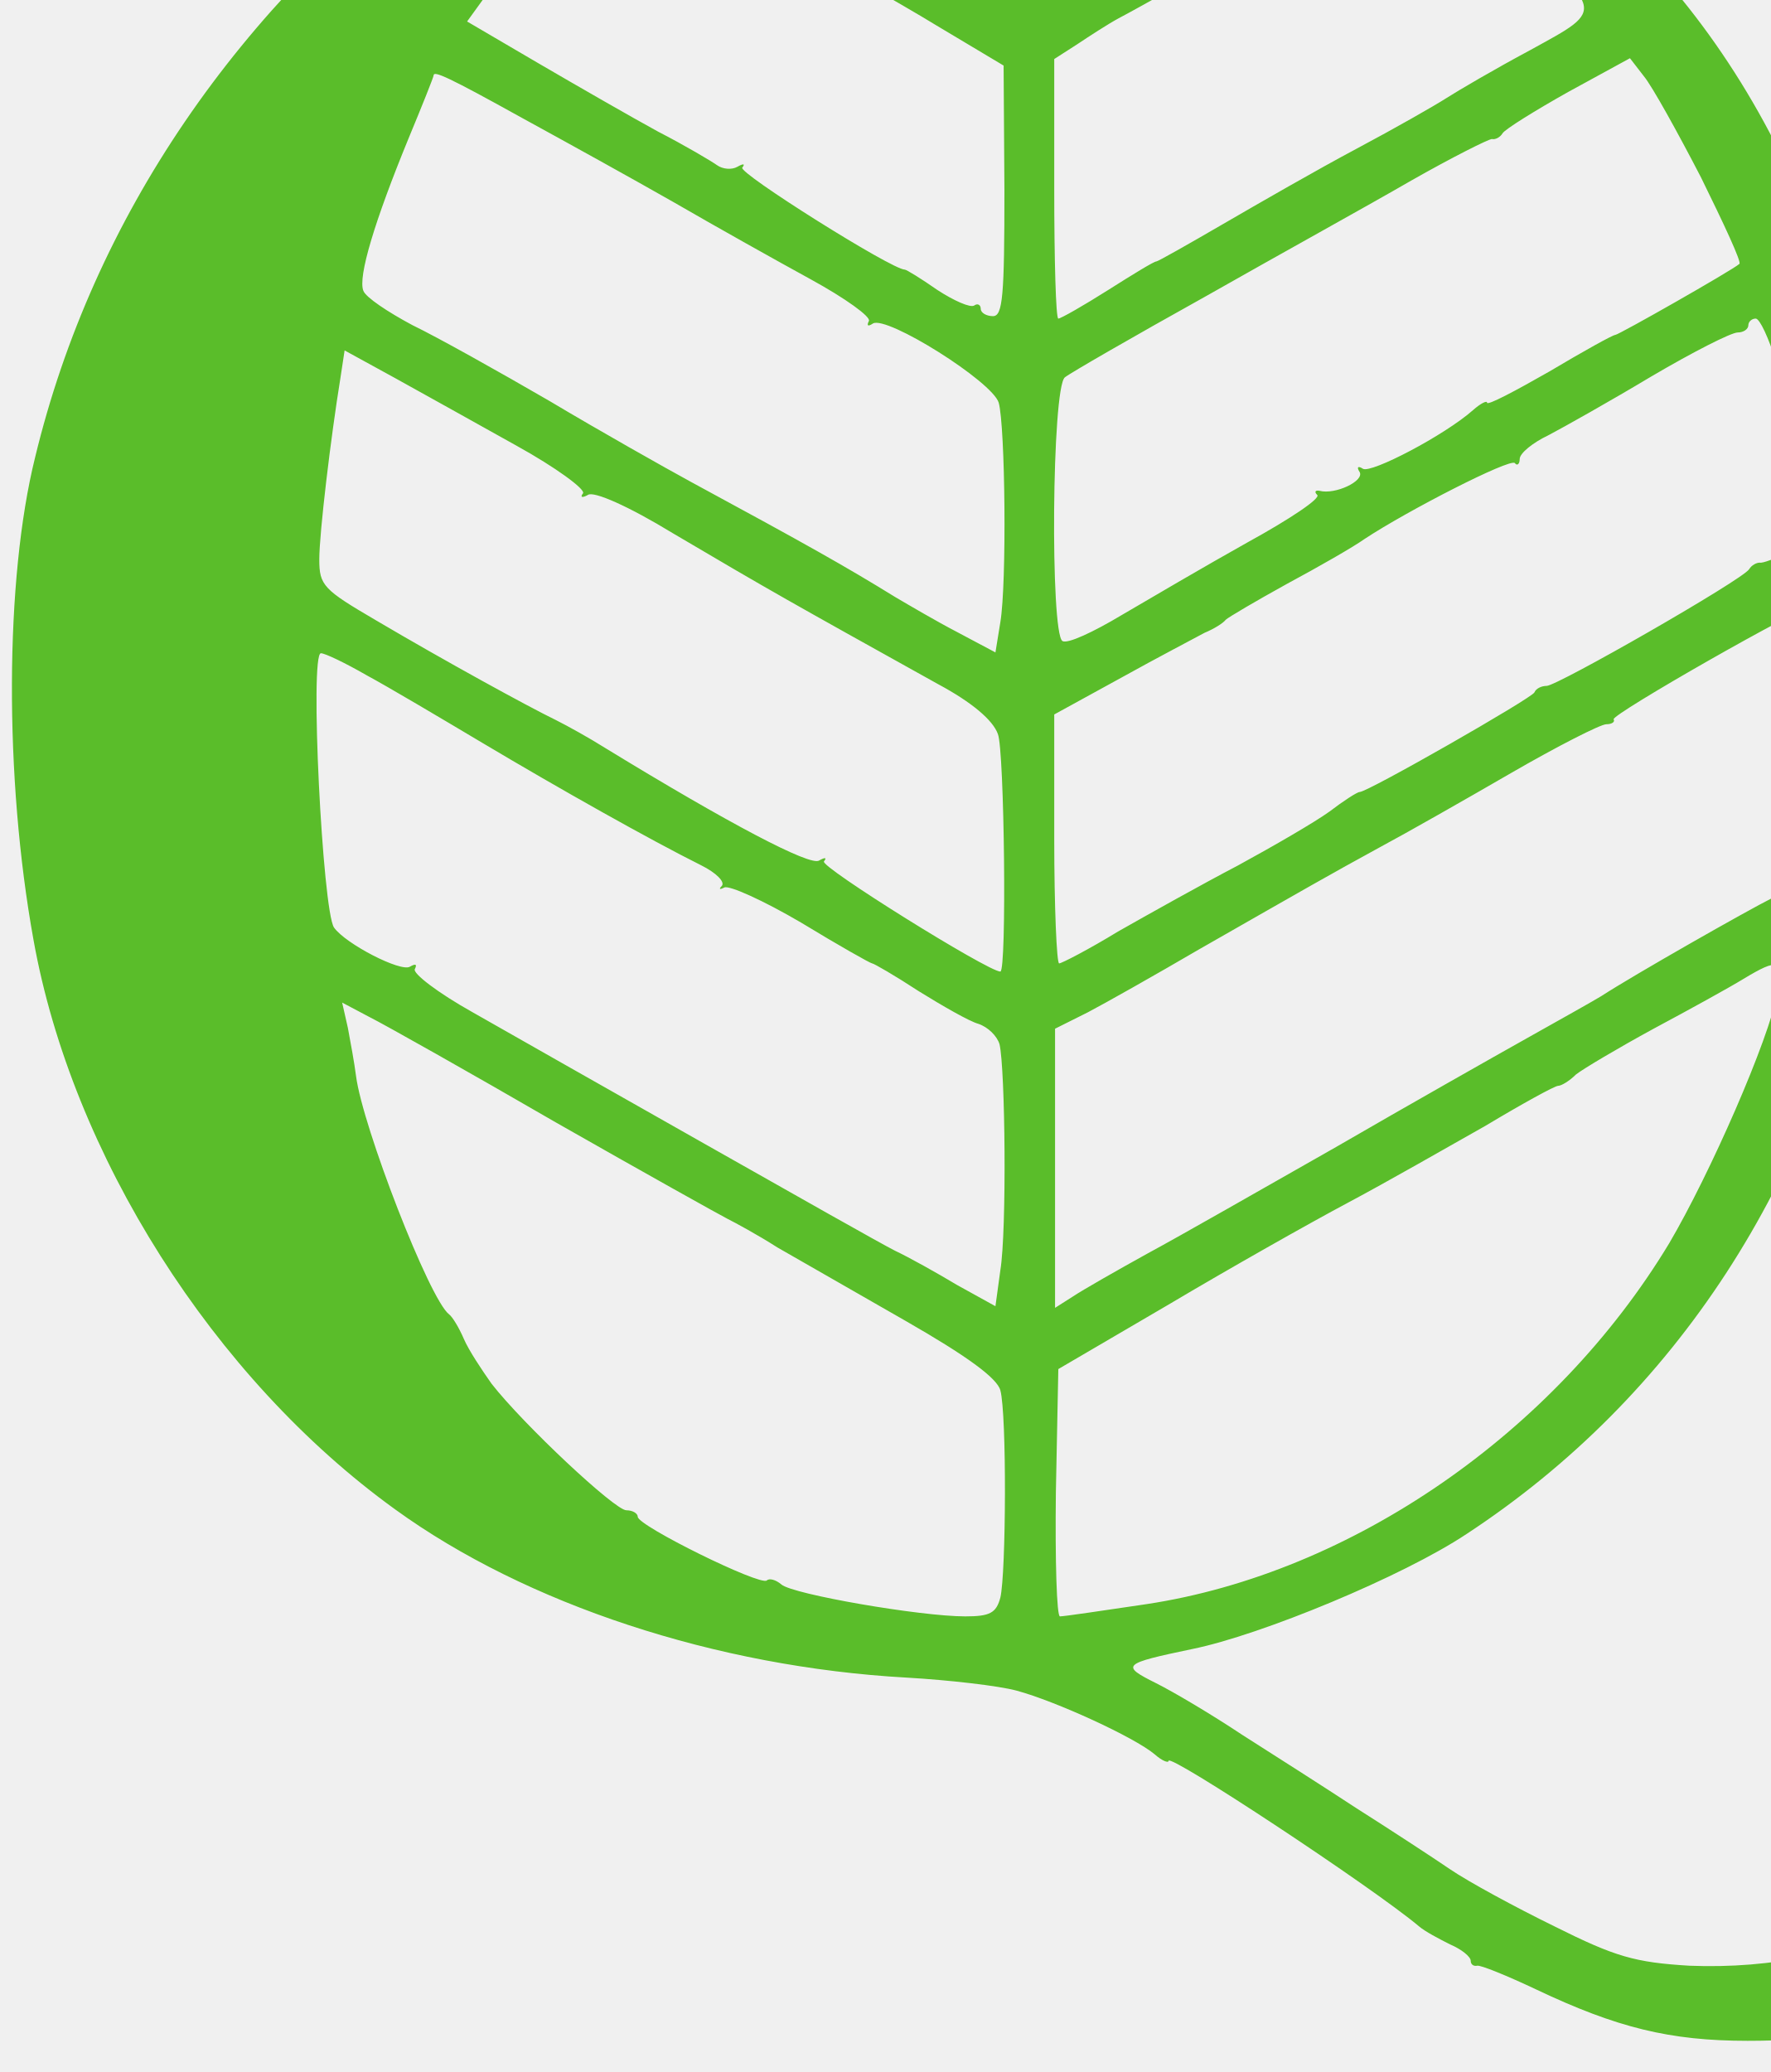
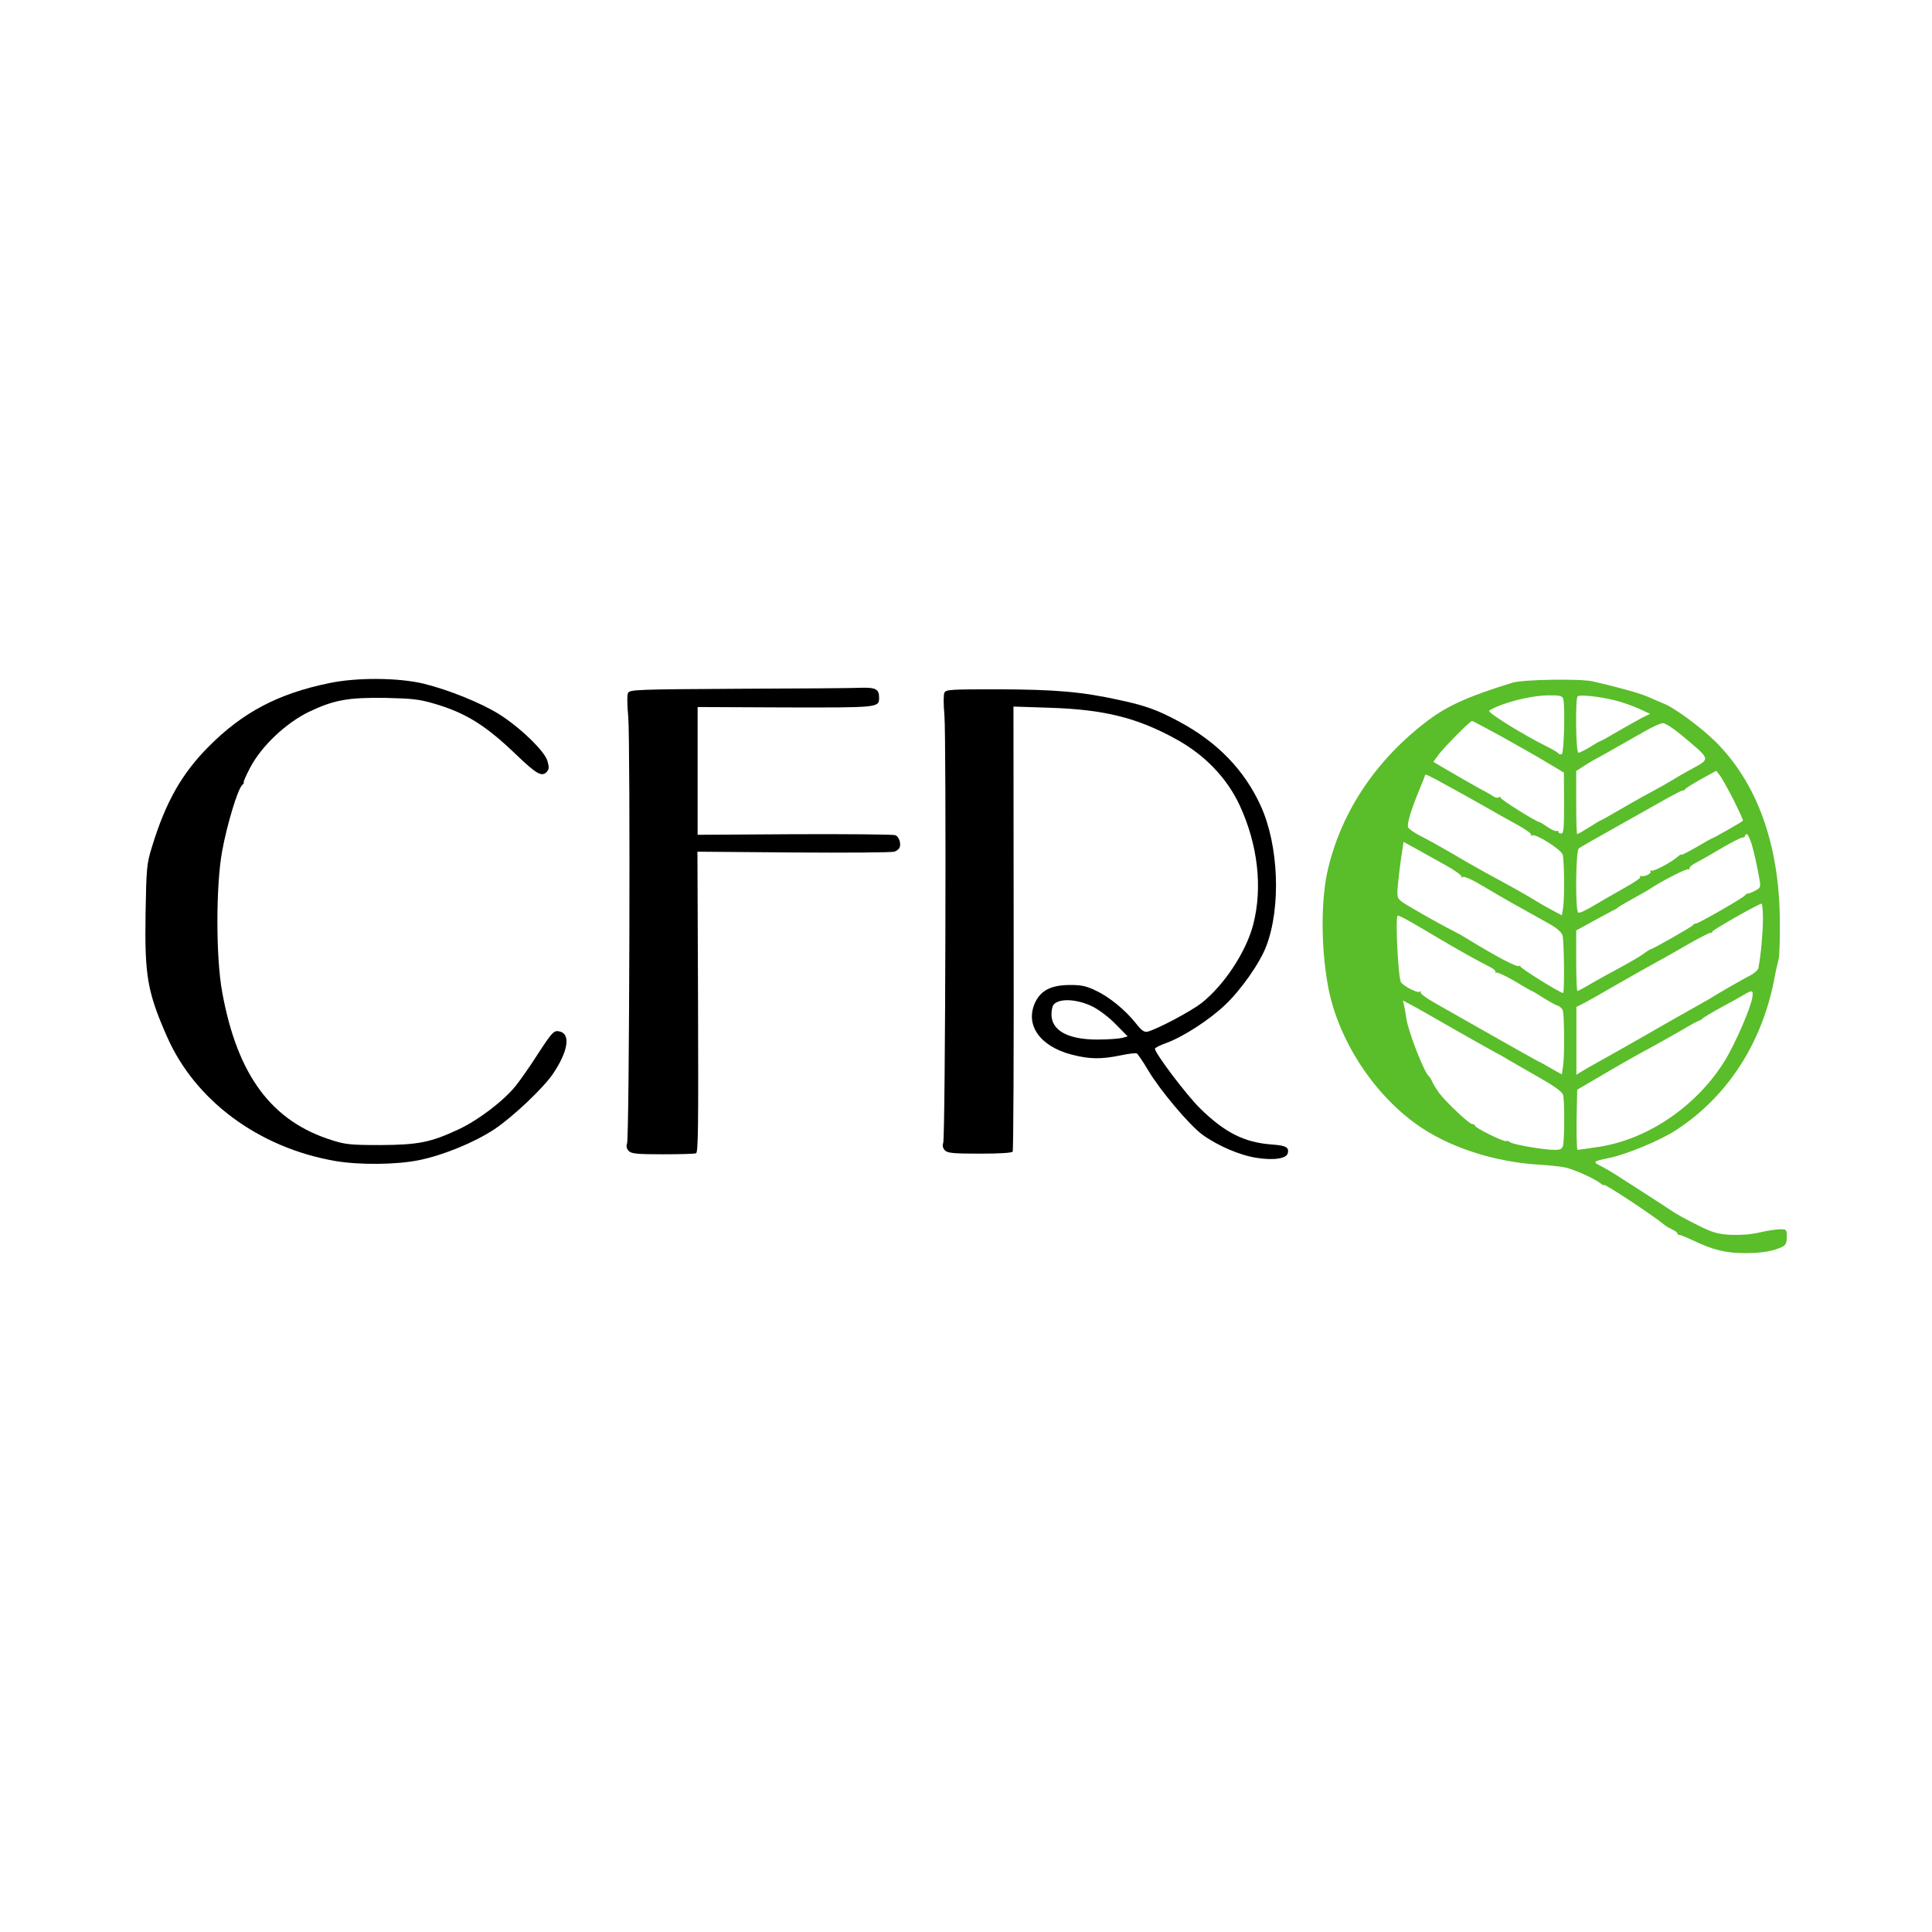
- <svg xmlns="http://www.w3.org/2000/svg" viewBox="1472 98 540 632" role="img" aria-label="CFRQ">
-   <path fill="#5abd2a" fill-rule="evenodd" transform="matrix(1 0 0 -1 1478 720)" d="M235.877 714.782C182.32 698.351 155.417 686.4 131.254 668.475 66.736 620.425 22.396 555.695 4.71 482.5-4.507 445.404-4.756 384.907 4.211 335.363 15.919 269.886 59.014 201.67 114.564 161.587 154.42 132.707 212.461 113.537 270.502 110.301 283.456 109.554 298.651 107.811 304.131 106.317 316.088 103.08 340.002 92.126 346.229 86.898 348.471 84.906 350.464 84.16 350.464 84.906 350.464 87.396 412.74 46.317 426.938 34.367 428.682 32.873 432.917 30.632 436.404 28.89 439.892 27.396 442.632 25.155 442.632 23.911 442.632 22.915 443.379 22.168 444.625 22.417 445.621 22.666 453.593 19.429 462.56 15.197 487.221 3.496 503.413-0.488 527.078-0.488 548.252-0.488 563.198 2.002 574.158 7.479 578.393 9.72 579.639 12.458 579.639 19.927 579.639 29.139 579.389 29.388 571.169 29.388 566.436 29.388 554.977 27.645 545.511 25.404 534.551 22.915 521.847 21.919 509.392 22.417 492.702 23.413 486.723 25.155 468.29 34.367 456.084 40.342 441.885 48.06 436.404 51.794 430.924 55.529 417.971 63.993 407.758 70.467 397.544 77.188 381.851 87.147 372.883 92.873 363.916 98.848 352.208 105.819 346.727 108.558 335.767 114.035 336.265 114.533 357.688 119.014 378.613 123.247 421.956 141.172 441.386 154.118 505.157 195.944 548.003 261.919 563.696 341.836 565.689 352.79 568.429 364.492 569.425 368.226 570.422 371.711 571.169 393.371 570.92 416.773 570.172 511.878 542.522 588.558 490.709 640.342 471.777 659.014 438.397 683.662 424.447 688.89 420.711 690.383 412.74 693.869 406.512 696.608 396.797 701.089 371.389 708.309 336.763 716.276 321.568 720.01 249.079 718.765 235.877 714.782ZM299.149 694.865C301.889 688.143 300.394 627.147 297.654 625.404 296.16 624.408 294.416 624.657 293.42 625.902 292.672 627.147 286.445 630.882 279.47 634.367 248.332 649.803 203.493 677.686 206.483 679.678 221.18 689.139 257.05 698.351 279.719 698.848 294.416 699.097 297.903 698.351 299.149 694.865ZM363.916 692.624C372.136 690.633 385.339 686.151 393.559 682.417L408.256 675.695 398.541 670.964C393.31 668.226 379.858 660.508 368.399 654.035 357.19 647.313 347.226 641.836 346.727 641.836 345.98 641.836 340.002 638.599 333.525 634.367 326.799 630.384 320.074 626.898 318.33 626.898 315.092 626.898 314.344 694.367 317.333 697.604 319.824 700.093 344.984 697.355 363.916 692.624ZM223.173 646.566C243.101 635.363 268.758 620.923 279.719 614.201L300.145 602.002 300.394 563.911C300.394 531.794 299.896 525.57 296.907 525.57 294.914 525.57 293.17 526.566 293.17 527.811 293.17 529.056 292.174 529.554 291.178 528.807 289.932 528.06 284.95 530.301 279.968 533.537 274.986 537.023 270.502 539.761 270.004 539.761 266.018 539.761 218.938 569.388 220.433 570.881 221.429 572.126 220.682 572.126 218.938 571.13 217.194 570.135 214.454 570.384 212.71 571.628 210.967 572.873 202.995 577.604 194.775 581.836 186.555 586.317 170.114 595.778 158.157 602.749L136.485 615.446 142.962 624.408C150.435 634.367 182.569 666.732 185.06 666.732 186.056 666.732 202.995 657.521 223.173 646.566ZM447.863 648.807C484.73 617.935 484.232 619.678 460.817 606.732 450.105 601.006 438.646 594.284 435.159 592.043 431.672 589.803 419.465 582.832 407.758 576.608 396.05 570.384 377.866 559.927 367.154 553.703 356.443 547.479 347.226 542.251 346.727 542.251 345.98 542.251 339.504 538.267 332.031 533.537 324.557 528.807 317.583 524.823 316.835 524.823 316.088 524.823 315.59 542.5 315.59 564.408L315.59 603.994 322.565 608.475C326.301 610.965 332.031 614.699 335.269 616.442 340.998 619.429 363.168 631.877 401.53 653.786 411.245 659.263 421.209 663.994 424.198 663.994 427.188 664.243 437.401 657.521 447.863 648.807ZM512.879 567.894C519.854 553.703 525.334 542.002 524.587 541.504 522.345 539.512 487.72 519.844 486.723 519.844 485.976 519.844 477.008 514.865 466.546 508.641 456.084 502.666 447.614 498.184 447.614 499.18 447.614 499.927 445.621 498.931 443.379 496.94 434.661 489.222 412.242 477.521 409.751 479.014 408.256 480.01 407.758 479.512 408.754 478.018 410.249 475.28 401.281 471.048 396.548 472.292 395.302 472.541 394.804 472.043 395.801 471.048 397.046 470.052 387.331 463.579 374.627 456.608 362.172 449.637 344.735 439.429 336.265 434.45 327.546 429.222 319.575 425.487 318.081 426.483 314.344 428.973 314.842 503.662 318.828 506.898 320.323 508.143 339.753 519.346 361.674 531.546 383.595 543.993 411.992 559.678 424.447 566.898 437.152 574.118 448.112 579.595 449.109 579.595 450.105 579.346 451.6 580.093 452.347 581.338 453.094 582.583 462.311 588.309 472.524 594.035L491.207 604.242 495.442 598.765C497.933 595.778 505.655 581.836 512.879 567.894ZM153.175 586.068C166.377 578.848 187.551 567.147 199.757 560.176 212.212 552.956 230.895 542.5 241.357 536.774 251.819 531.047 259.791 525.321 259.044 524.077 258.296 522.583 258.794 522.334 260.289 523.33 264.524 525.819 296.658 505.653 298.651 499.18 300.643 491.96 301.142 444.16 299.149 432.209L297.654 422.998 285.947 429.222C279.719 432.458 271.249 437.438 267.015 439.927 252.068 449.139 240.61 455.612 204.739 475.031 196.519 479.512 177.089 490.467 161.644 499.678 146.2 508.641 127.517 519.097 119.795 522.832 112.322 526.815 105.596 531.297 104.849 533.288 103.105 537.52 108.336 554.699 118.55 579.595 122.784 589.803 126.272 598.516 126.272 599.014 126.272 600.508 130.755 598.516 153.175 586.068ZM535.796 511.628C539.284 499.429 542.522 484.491 545.76 465.819 547.006 458.599 546.259 457.106 539.782 453.869 535.796 451.629 531.562 450.134 530.814 450.384 529.818 450.384 528.323 449.637 527.576 448.392 525.583 445.156 469.037 412.79 465.799 412.79 464.304 412.79 462.56 412.043 462.062 410.799 461.315 409.056 411.245 380.425 408.754 380.425 408.007 380.425 403.772 377.686 399.537 374.45 395.053 371.213 382.598 363.993 371.638 358.019 360.677 352.292 344.236 343.081 335.02 337.852 326.052 332.375 317.832 328.143 317.084 328.143 316.337 328.143 315.59 345.321 315.59 366.234L315.59 404.077 336.016 415.28C347.226 421.504 358.685 427.479 361.425 428.973 364.414 430.218 367.154 431.96 367.901 432.956 368.649 433.703 377.118 438.683 386.584 443.911 396.299 449.139 406.761 455.114 410.249 457.603 423.451 466.317 454.589 482.251 456.084 480.757 456.831 479.761 457.578 480.508 457.578 482.002 457.578 483.745 461.564 486.981 466.297 489.222 471.03 491.711 485.229 499.678 497.684 507.147 510.388 514.616 522.096 520.591 524.089 520.591 525.832 520.591 527.327 521.587 527.327 522.832 527.327 523.828 528.323 524.823 529.569 524.823 530.814 524.823 533.554 518.848 535.796 511.628ZM151.68 485.985C163.388 479.512 172.605 472.79 171.858 471.545 170.861 470.301 171.608 470.052 173.352 471.048 175.096 472.292 185.807 467.562 199.259 459.346 229.649 441.421 234.133 438.931 280.217 413.288 290.43 407.811 296.907 402.334 298.402 398.101 300.394 393.122 301.142 325.653 299.149 325.653 295.412 325.653 243.848 357.77 245.343 359.263 246.339 360.508 245.592 360.508 243.848 359.512 241.108 357.77 216.447 370.716 178.583 393.869 173.85 396.857 167.125 400.591 163.637 402.334 154.918 406.566 129.51 420.508 108.834 432.707 92.643 442.168 91.397 443.413 91.397 451.379 91.397 459.346 94.885 488.475 97.874 506.898L99.12 515.114 114.564 506.649C123.033 501.919 139.723 492.707 151.68 485.985ZM549.746 417.272C549.497 399.346 547.006 371.711 544.017 357.023 543.518 354.533 539.284 350.55 534.551 348.06 527.078 344.325 492.452 324.657 482.489 318.184 480.496 316.94 470.282 311.213 460.069 305.487 449.856 299.761 423.451 284.823 401.53 272.126 379.609 259.678 353.952 244.989 344.236 239.761 334.771 234.533 324.308 228.558 321.319 226.566L315.839 223.081 315.839 265.653 315.839 308.226 325.803 313.205C331.034 315.944 346.478 324.657 359.681 332.375 392.811 351.297 399.288 355.031 415.231 363.744 422.704 367.728 440.639 377.935 454.838 386.151 469.037 394.367 482.239 401.089 483.983 401.089 485.727 401.089 486.723 401.836 486.225 402.583 485.478 404.077 544.017 437.438 548.003 437.687 548.999 437.687 549.746 428.475 549.746 417.272ZM105.845 416.027C112.322 412.541 128.264 403.081 141.218 395.363 164.634 381.421 192.035 365.985 207.977 358.019 212.461 355.778 215.201 353.039 214.205 351.794 213.209 350.798 213.458 350.55 214.952 351.297 216.447 352.043 226.909 347.313 238.368 340.591 249.827 333.62 259.542 328.143 260.04 328.143 260.538 328.143 267.015 324.409 274.239 319.678 281.462 315.197 289.683 310.467 292.423 309.72 295.412 308.724 298.152 305.985 298.9 303.495 300.643 296.027 301.142 246.732 299.149 234.533L297.654 223.579 285.947 230.052C279.719 233.786 271.249 238.516 267.015 240.508 263.029 242.5 236.624 257.438 208.475 273.371 180.327 289.305 148.691 307.23 138.229 313.205 127.517 319.18 119.795 325.155 120.542 326.4 121.29 327.894 120.792 328.143 119.048 327.147 116.308 325.404 99.369 334.118 95.881 339.097 92.394 344.325 88.408 422.749 91.895 422.749 93.141 422.749 99.369 419.761 105.845 416.027ZM536.295 319.429C533.554 304.74 515.619 263.911 503.164 242.749 468.29 184.989 406.263 142.168 343.738 132.707 330.287 130.716 318.579 128.973 317.333 128.973 316.337 128.973 315.839 145.902 316.088 166.815L316.835 204.408 350.464 224.077C368.898 235.031 393.559 248.973 405.267 255.197 416.974 261.421 435.657 272.126 447.116 278.599 458.326 285.321 468.29 290.798 469.286 290.798 470.282 290.798 472.773 292.292 474.766 294.284 477.008 296.027 487.47 302.251 498.431 308.226 509.142 313.952 521.349 320.674 525.832 323.413 536.544 329.886 538.038 329.388 536.295 319.429ZM163.637 279.595C190.291 264.408 213.956 251.214 215.949 250.218 217.942 249.222 224.916 245.487 231.144 241.504 237.621 237.769 255.058 227.811 270.253 219.097 288.936 208.392 298.152 201.67 299.149 197.935 301.142 190.716 300.893 141.919 299.149 134.699 297.903 129.968 295.911 128.973 288.438 128.973 274.737 128.973 235.877 135.695 232.389 138.682 230.646 140.176 228.653 140.674 227.905 139.927 225.913 138.184 188.547 156.608 188.547 159.346 188.547 160.342 187.053 161.338 185.06 161.338 181.572 161.338 153.673 187.479 143.958 199.927 140.969 204.159 136.983 210.135 135.488 213.62 133.994 217.106 132.001 220.342 131.005 221.089 125.026 225.57 104.6 278.35 102.607 293.786 102.109 297.769 100.863 304.491 100.116 308.475L98.372 316.193 106.842 311.711C111.325 309.471 136.983 295.031 163.637 279.595Z" />
+ <svg xmlns="http://www.w3.org/2000/svg" viewBox="-181.7 -850.7 2422.4 2422.4" role="img" aria-label="CFRQ">
+   <rect x="-181.7" y="-850.7" width="2422.4" height="2422.4" fill="#ffffff" />
+   <g transform="translate(1 0)">
+     <path d="M229.613 602.086C165.738 588.88 121.574 565.457 79.157 522.847 44.974 488.46 25.013 453.076 7.796 396.761 1.309 375.581 0.81 371.095-0.188 313.036-1.436 235.291 2.058 214.858 26.759 158.793 61.941 78.805 141.535 19.749 237.348 3.054 268.038-2.179 314.447-1.68 342.642 4.051 373.332 10.28 412.505 26.477 436.957 42.674 459.912 57.874 498.337 94.255 510.564 112.196 529.277 139.855 533.02 161.783 519.546 165.271 511.811 167.265 510.314 165.77 490.353 135.12 481.62 121.415 469.644 104.471 464.154 97.494 448.934 78.556 417.745 54.635 392.295 42.674 357.114 26.228 341.644 23.238 293.737 22.989 257.309 22.989 250.322 23.736 233.854 28.969 157.753 52.641 114.837 110.451 95.874 214.858 87.89 258.216 87.89 348.42 95.874 391.777 101.863 424.42 115.086 468.525 120.825 474.256 122.822 476.25 123.82 477.745 122.822 477.745 122.073 477.745 125.566 485.968 130.806 495.935 145.028 523.096 175.219 551.752 204.661 566.204 236.1 581.155 254.065 584.395 301.223 583.647 334.158 582.899 343.141 581.903 361.854 576.421 401.527 564.709 425.979 549.509 464.653 512.381 490.353 487.712 497.09 483.974 503.328 491.45 505.823 494.44 505.823 497.43 503.577 504.906 500.084 517.115 468.396 547.516 442.696 563.463 420.24 577.417 380.817 593.365 349.129 601.339 317.441 609.063 264.794 609.562 229.613 602.086Z" fill-rule="evenodd" transform="matrix(1 0 0 -1 0 608)" />
+     <path d="M235.877 714.782C182.32 698.351 155.417 686.4 131.254 668.475 66.736 620.425 22.396 555.695 4.71 482.5-4.507 445.404-4.756 384.907 4.211 335.363 15.919 269.886 59.014 201.67 114.564 161.587 154.42 132.707 212.461 113.537 270.502 110.301 283.456 109.554 298.651 107.811 304.131 106.317 316.088 103.08 340.002 92.126 346.229 86.898 348.471 84.906 350.464 84.16 350.464 84.906 350.464 87.396 412.74 46.317 426.938 34.367 428.682 32.873 432.917 30.632 436.404 28.89 439.892 27.396 442.632 25.155 442.632 23.911 442.632 22.915 443.379 22.168 444.625 22.417 445.621 22.666 453.593 19.429 462.56 15.197 487.221 3.496 503.413-0.488 527.078-0.488 548.252-0.488 563.198 2.002 574.158 7.479 578.393 9.72 579.639 12.458 579.639 19.927 579.639 29.139 579.389 29.388 571.169 29.388 566.436 29.388 554.977 27.645 545.511 25.404 534.551 22.915 521.847 21.919 509.392 22.417 492.702 23.413 486.723 25.155 468.29 34.367 456.084 40.342 441.885 48.06 436.404 51.794 430.924 55.529 417.971 63.993 407.758 70.467 397.544 77.188 381.851 87.147 372.883 92.873 363.916 98.848 352.208 105.819 346.727 108.558 335.767 114.035 336.265 114.533 357.688 119.014 378.613 123.247 421.956 141.172 441.386 154.118 505.157 195.944 548.003 261.919 563.696 341.836 565.689 352.79 568.429 364.492 569.425 368.226 570.422 371.711 571.169 393.371 570.92 416.773 570.172 511.878 542.522 588.558 490.709 640.342 471.777 659.014 438.397 683.662 424.447 688.89 420.711 690.383 412.74 693.869 406.512 696.608 396.797 701.089 371.389 708.309 336.763 716.276 321.568 720.01 249.079 718.765 235.877 714.782ZM299.149 694.865C301.889 688.143 300.394 627.147 297.654 625.404 296.16 624.408 294.416 624.657 293.42 625.902 292.672 627.147 286.445 630.882 279.47 634.367 248.332 649.803 203.493 677.686 206.483 679.678 221.18 689.139 257.05 698.351 279.719 698.848 294.416 699.097 297.903 698.351 299.149 694.865ZM363.916 692.624C372.136 690.633 385.339 686.151 393.559 682.417L408.256 675.695 398.541 670.964C393.31 668.226 379.858 660.508 368.399 654.035 357.19 647.313 347.226 641.836 346.727 641.836 345.98 641.836 340.002 638.599 333.525 634.367 326.799 630.384 320.074 626.898 318.33 626.898 315.092 626.898 314.344 694.367 317.333 697.604 319.824 700.093 344.984 697.355 363.916 692.624ZM223.173 646.566C243.101 635.363 268.758 620.923 279.719 614.201L300.145 602.002 300.394 563.911C300.394 531.794 299.896 525.57 296.907 525.57 294.914 525.57 293.17 526.566 293.17 527.811 293.17 529.056 292.174 529.554 291.178 528.807 289.932 528.06 284.95 530.301 279.968 533.537 274.986 537.023 270.502 539.761 270.004 539.761 266.018 539.761 218.938 569.388 220.433 570.881 221.429 572.126 220.682 572.126 218.938 571.13 217.194 570.135 214.454 570.384 212.71 571.628 210.967 572.873 202.995 577.604 194.775 581.836 186.555 586.317 170.114 595.778 158.157 602.749L136.485 615.446 142.962 624.408C150.435 634.367 182.569 666.732 185.06 666.732 186.056 666.732 202.995 657.521 223.173 646.566ZM447.863 648.807C484.73 617.935 484.232 619.678 460.817 606.732 450.105 601.006 438.646 594.284 435.159 592.043 431.672 589.803 419.465 582.832 407.758 576.608 396.05 570.384 377.866 559.927 367.154 553.703 356.443 547.479 347.226 542.251 346.727 542.251 345.98 542.251 339.504 538.267 332.031 533.537 324.557 528.807 317.583 524.823 316.835 524.823 316.088 524.823 315.59 542.5 315.59 564.408L315.59 603.994 322.565 608.475C326.301 610.965 332.031 614.699 335.269 616.442 340.998 619.429 363.168 631.877 401.53 653.786 411.245 659.263 421.209 663.994 424.198 663.994 427.188 664.243 437.401 657.521 447.863 648.807ZM512.879 567.894C519.854 553.703 525.334 542.002 524.587 541.504 522.345 539.512 487.72 519.844 486.723 519.844 485.976 519.844 477.008 514.865 466.546 508.641 456.084 502.666 447.614 498.184 447.614 499.18 447.614 499.927 445.621 498.931 443.379 496.94 434.661 489.222 412.242 477.521 409.751 479.014 408.256 480.01 407.758 479.512 408.754 478.018 410.249 475.28 401.281 471.048 396.548 472.292 395.302 472.541 394.804 472.043 395.801 471.048 397.046 470.052 387.331 463.579 374.627 456.608 362.172 449.637 344.735 439.429 336.265 434.45 327.546 429.222 319.575 425.487 318.081 426.483 314.344 428.973 314.842 503.662 318.828 506.898 320.323 508.143 339.753 519.346 361.674 531.546 383.595 543.993 411.992 559.678 424.447 566.898 437.152 574.118 448.112 579.595 449.109 579.595 450.105 579.346 451.6 580.093 452.347 581.338 453.094 582.583 462.311 588.309 472.524 594.035L491.207 604.242 495.442 598.765C497.933 595.778 505.655 581.836 512.879 567.894ZM153.175 586.068C166.377 578.848 187.551 567.147 199.757 560.176 212.212 552.956 230.895 542.5 241.357 536.774 251.819 531.047 259.791 525.321 259.044 524.077 258.296 522.583 258.794 522.334 260.289 523.33 264.524 525.819 296.658 505.653 298.651 499.18 300.643 491.96 301.142 444.16 299.149 432.209L297.654 422.998 285.947 429.222C279.719 432.458 271.249 437.438 267.015 439.927 252.068 449.139 240.61 455.612 204.739 475.031 196.519 479.512 177.089 490.467 161.644 499.678 146.2 508.641 127.517 519.097 119.795 522.832 112.322 526.815 105.596 531.297 104.849 533.288 103.105 537.52 108.336 554.699 118.55 579.595 122.784 589.803 126.272 598.516 126.272 599.014 126.272 600.508 130.755 598.516 153.175 586.068ZM535.796 511.628C539.284 499.429 542.522 484.491 545.76 465.819 547.006 458.599 546.259 457.106 539.782 453.869 535.796 451.629 531.562 450.134 530.814 450.384 529.818 450.384 528.323 449.637 527.576 448.392 525.583 445.156 469.037 412.79 465.799 412.79 464.304 412.79 462.56 412.043 462.062 410.799 461.315 409.056 411.245 380.425 408.754 380.425 408.007 380.425 403.772 377.686 399.537 374.45 395.053 371.213 382.598 363.993 371.638 358.019 360.677 352.292 344.236 343.081 335.02 337.852 326.052 332.375 317.832 328.143 317.084 328.143 316.337 328.143 315.59 345.321 315.59 366.234L315.59 404.077 336.016 415.28C347.226 421.504 358.685 427.479 361.425 428.973 364.414 430.218 367.154 431.96 367.901 432.956 368.649 433.703 377.118 438.683 386.584 443.911 396.299 449.139 406.761 455.114 410.249 457.603 423.451 466.317 454.589 482.251 456.084 480.757 456.831 479.761 457.578 480.508 457.578 482.002 457.578 483.745 461.564 486.981 466.297 489.222 471.03 491.711 485.229 499.678 497.684 507.147 510.388 514.616 522.096 520.591 524.089 520.591 525.832 520.591 527.327 521.587 527.327 522.832 527.327 523.828 528.323 524.823 529.569 524.823 530.814 524.823 533.554 518.848 535.796 511.628ZM151.68 485.985C163.388 479.512 172.605 472.79 171.858 471.545 170.861 470.301 171.608 470.052 173.352 471.048 175.096 472.292 185.807 467.562 199.259 459.346 229.649 441.421 234.133 438.931 280.217 413.288 290.43 407.811 296.907 402.334 298.402 398.101 300.394 393.122 301.142 325.653 299.149 325.653 295.412 325.653 243.848 357.77 245.343 359.263 246.339 360.508 245.592 360.508 243.848 359.512 241.108 357.77 216.447 370.716 178.583 393.869 173.85 396.857 167.125 400.591 163.637 402.334 154.918 406.566 129.51 420.508 108.834 432.707 92.643 442.168 91.397 443.413 91.397 451.379 91.397 459.346 94.885 488.475 97.874 506.898L99.12 515.114 114.564 506.649C123.033 501.919 139.723 492.707 151.68 485.985ZM549.746 417.272C549.497 399.346 547.006 371.711 544.017 357.023 543.518 354.533 539.284 350.55 534.551 348.06 527.078 344.325 492.452 324.657 482.489 318.184 480.496 316.94 470.282 311.213 460.069 305.487 449.856 299.761 423.451 284.823 401.53 272.126 379.609 259.678 353.952 244.989 344.236 239.761 334.771 234.533 324.308 228.558 321.319 226.566L315.839 223.081 315.839 265.653 315.839 308.226 325.803 313.205C331.034 315.944 346.478 324.657 359.681 332.375 392.811 351.297 399.288 355.031 415.231 363.744 422.704 367.728 440.639 377.935 454.838 386.151 469.037 394.367 482.239 401.089 483.983 401.089 485.727 401.089 486.723 401.836 486.225 402.583 485.478 404.077 544.017 437.438 548.003 437.687 548.999 437.687 549.746 428.475 549.746 417.272ZM105.845 416.027C112.322 412.541 128.264 403.081 141.218 395.363 164.634 381.421 192.035 365.985 207.977 358.019 212.461 355.778 215.201 353.039 214.205 351.794 213.209 350.798 213.458 350.55 214.952 351.297 216.447 352.043 226.909 347.313 238.368 340.591 249.827 333.62 259.542 328.143 260.04 328.143 260.538 328.143 267.015 324.409 274.239 319.678 281.462 315.197 289.683 310.467 292.423 309.72 295.412 308.724 298.152 305.985 298.9 303.495 300.643 296.027 301.142 246.732 299.149 234.533L297.654 223.579 285.947 230.052C279.719 233.786 271.249 238.516 267.015 240.508 263.029 242.5 236.624 257.438 208.475 273.371 180.327 289.305 148.691 307.23 138.229 313.205 127.517 319.18 119.795 325.155 120.542 326.4 121.29 327.894 120.792 328.143 119.048 327.147 116.308 325.404 99.369 334.118 95.881 339.097 92.394 344.325 88.408 422.749 91.895 422.749 93.141 422.749 99.369 419.761 105.845 416.027ZM536.295 319.429C533.554 304.74 515.619 263.911 503.164 242.749 468.29 184.989 406.263 142.168 343.738 132.707 330.287 130.716 318.579 128.973 317.333 128.973 316.337 128.973 315.839 145.902 316.088 166.815L316.835 204.408 350.464 224.077C368.898 235.031 393.559 248.973 405.267 255.197 416.974 261.421 435.657 272.126 447.116 278.599 458.326 285.321 468.29 290.798 469.286 290.798 470.282 290.798 472.773 292.292 474.766 294.284 477.008 296.027 487.47 302.251 498.431 308.226 509.142 313.952 521.349 320.674 525.832 323.413 536.544 329.886 538.038 329.388 536.295 319.429ZM163.637 279.595C190.291 264.408 213.956 251.214 215.949 250.218 217.942 249.222 224.916 245.487 231.144 241.504 237.621 237.769 255.058 227.811 270.253 219.097 288.936 208.392 298.152 201.67 299.149 197.935 301.142 190.716 300.893 141.919 299.149 134.699 297.903 129.968 295.911 128.973 288.438 128.973 274.737 128.973 235.877 135.695 232.389 138.682 230.646 140.176 228.653 140.674 227.905 139.927 225.913 138.184 188.547 156.608 188.547 159.346 188.547 160.342 187.053 161.338 185.06 161.338 181.572 161.338 153.673 187.479 143.958 199.927 140.969 204.159 136.983 210.135 135.488 213.62 133.994 217.106 132.001 220.342 131.005 221.089 125.026 225.57 104.6 278.35 102.607 293.786 102.109 297.769 100.863 304.491 100.116 308.475L98.372 316.193 106.842 311.711C111.325 309.471 136.983 295.031 163.637 279.595Z" fill="#5ABD2A" fill-rule="evenodd" transform="matrix(1 0 0 -1 1478 720)" />
+     <path d="M140.013 583.111C12.762 582.363 3.012 582.115 0.762 577.879-0.488 575.388-0.488 563.679 1.012 547.985 3.762 517.841 2.512 20.596-0.488 12.873-1.738 9.385-0.988 6.396 1.762 3.407 5.262 0.168 12.012-0.58 44.262-0.58 65.262-0.58 84.012-0.081 86.012 0.666 88.763 1.663 89.012 35.294 88.512 190.247L87.763 378.832 208.513 377.835C275.013 377.337 331.764 377.835 334.763 378.832 337.514 379.828 340.764 382.32 341.263 384.063 343.264 389.295 340.513 397.516 336.014 399.509 333.514 400.505 277.013 401.004 210.013 400.754L88.012 400.007 88.012 480.224 88.012 560.192 198.013 559.694C316.263 559.444 315.514 559.444 315.514 572.15 315.514 582.613 311.263 584.855 293.263 584.357 284.013 583.858 215.263 583.36 140.013 583.111Z" fill-rule="evenodd" transform="matrix(1 0 0 -1 604 596)" />
+     <path d="M0.435 584.199C-0.813 581.462-0.813 569.768 0.435 556.083 2.929 527.718 1.682 27.11-1.063 19.645-2.31 16.162-1.562 13.176 1.183 10.191 4.676 6.956 11.412 6.21 44.845 6.21 69.545 6.21 85.014 7.205 86.011 8.698 87.009 10.191 87.509 136.338 87.259 289.108L87.009 566.782 132.667 565.289C201.029 563.05 241.946 552.848 290.847 525.977 327.024 506.072 354.718 477.21 370.686 442.874 393.39 393.858 399.628 339.866 387.652 293.587 378.67 259.002 350.976 217.202 322.533 194.809 309.31 184.608 268.143 162.712 255.419 159.229 250.928 158.233 247.934 160.224 240.449 169.679 227.475 186.1 207.266 202.771 190.051 210.733 178.824 216.207 172.337 217.699 158.615 217.699 134.913 217.699 121.939 211.479 114.454 196.301 100.981 168.186 119.693 140.817 160.112 130.366 182.317 124.644 196.538 124.395 220.989 129.371 231.218 131.611 240.699 132.606 241.697 131.86 242.944 131.113 249.431 121.658 255.918 110.711 270.638 85.829 307.314 42.288 323.781 30.096 342.992 16.162 370.686 4.219 391.644 0.985 413.849-2.499 429.817-0.01 431.064 7.205 432.561 14.172 428.569 16.411 411.354 17.655 376.424 20.143 351.974 32.584 321.036 62.939 303.821 79.858 264.401 132.108 264.401 137.831 264.401 138.826 270.888 142.31 278.872 145.046 299.829 152.76 332.264 173.66 351.974 192.321 371.934 210.981 396.135 245.317 404.118 266.715 422.581 315.482 419.587 392.863 397.133 442.127 376.674 487.162 342.493 522.493 294.34 548.121 267.644 562.552 252.425 568.026 219.741 574.992 172.586 585.443 138.905 588.18 68.048 588.428 8.169 588.428 2.43 588.18 0.435 584.199ZM186.808 190.33C194.542 186.349 207.516 176.646 215.5 168.186L230.22 153.257 222.985 151.267C218.993 150.272 205.021 149.276 192.047 149.276 155.122 149.276 134.663 160.722 134.663 180.875 134.663 185.354 135.661 190.33 136.659 192.072 142.647 201.527 166.599 200.531 186.808 190.33Z" fill-rule="evenodd" transform="matrix(1 0 0 -1 1001 602)" />
+   </g>
</svg>
